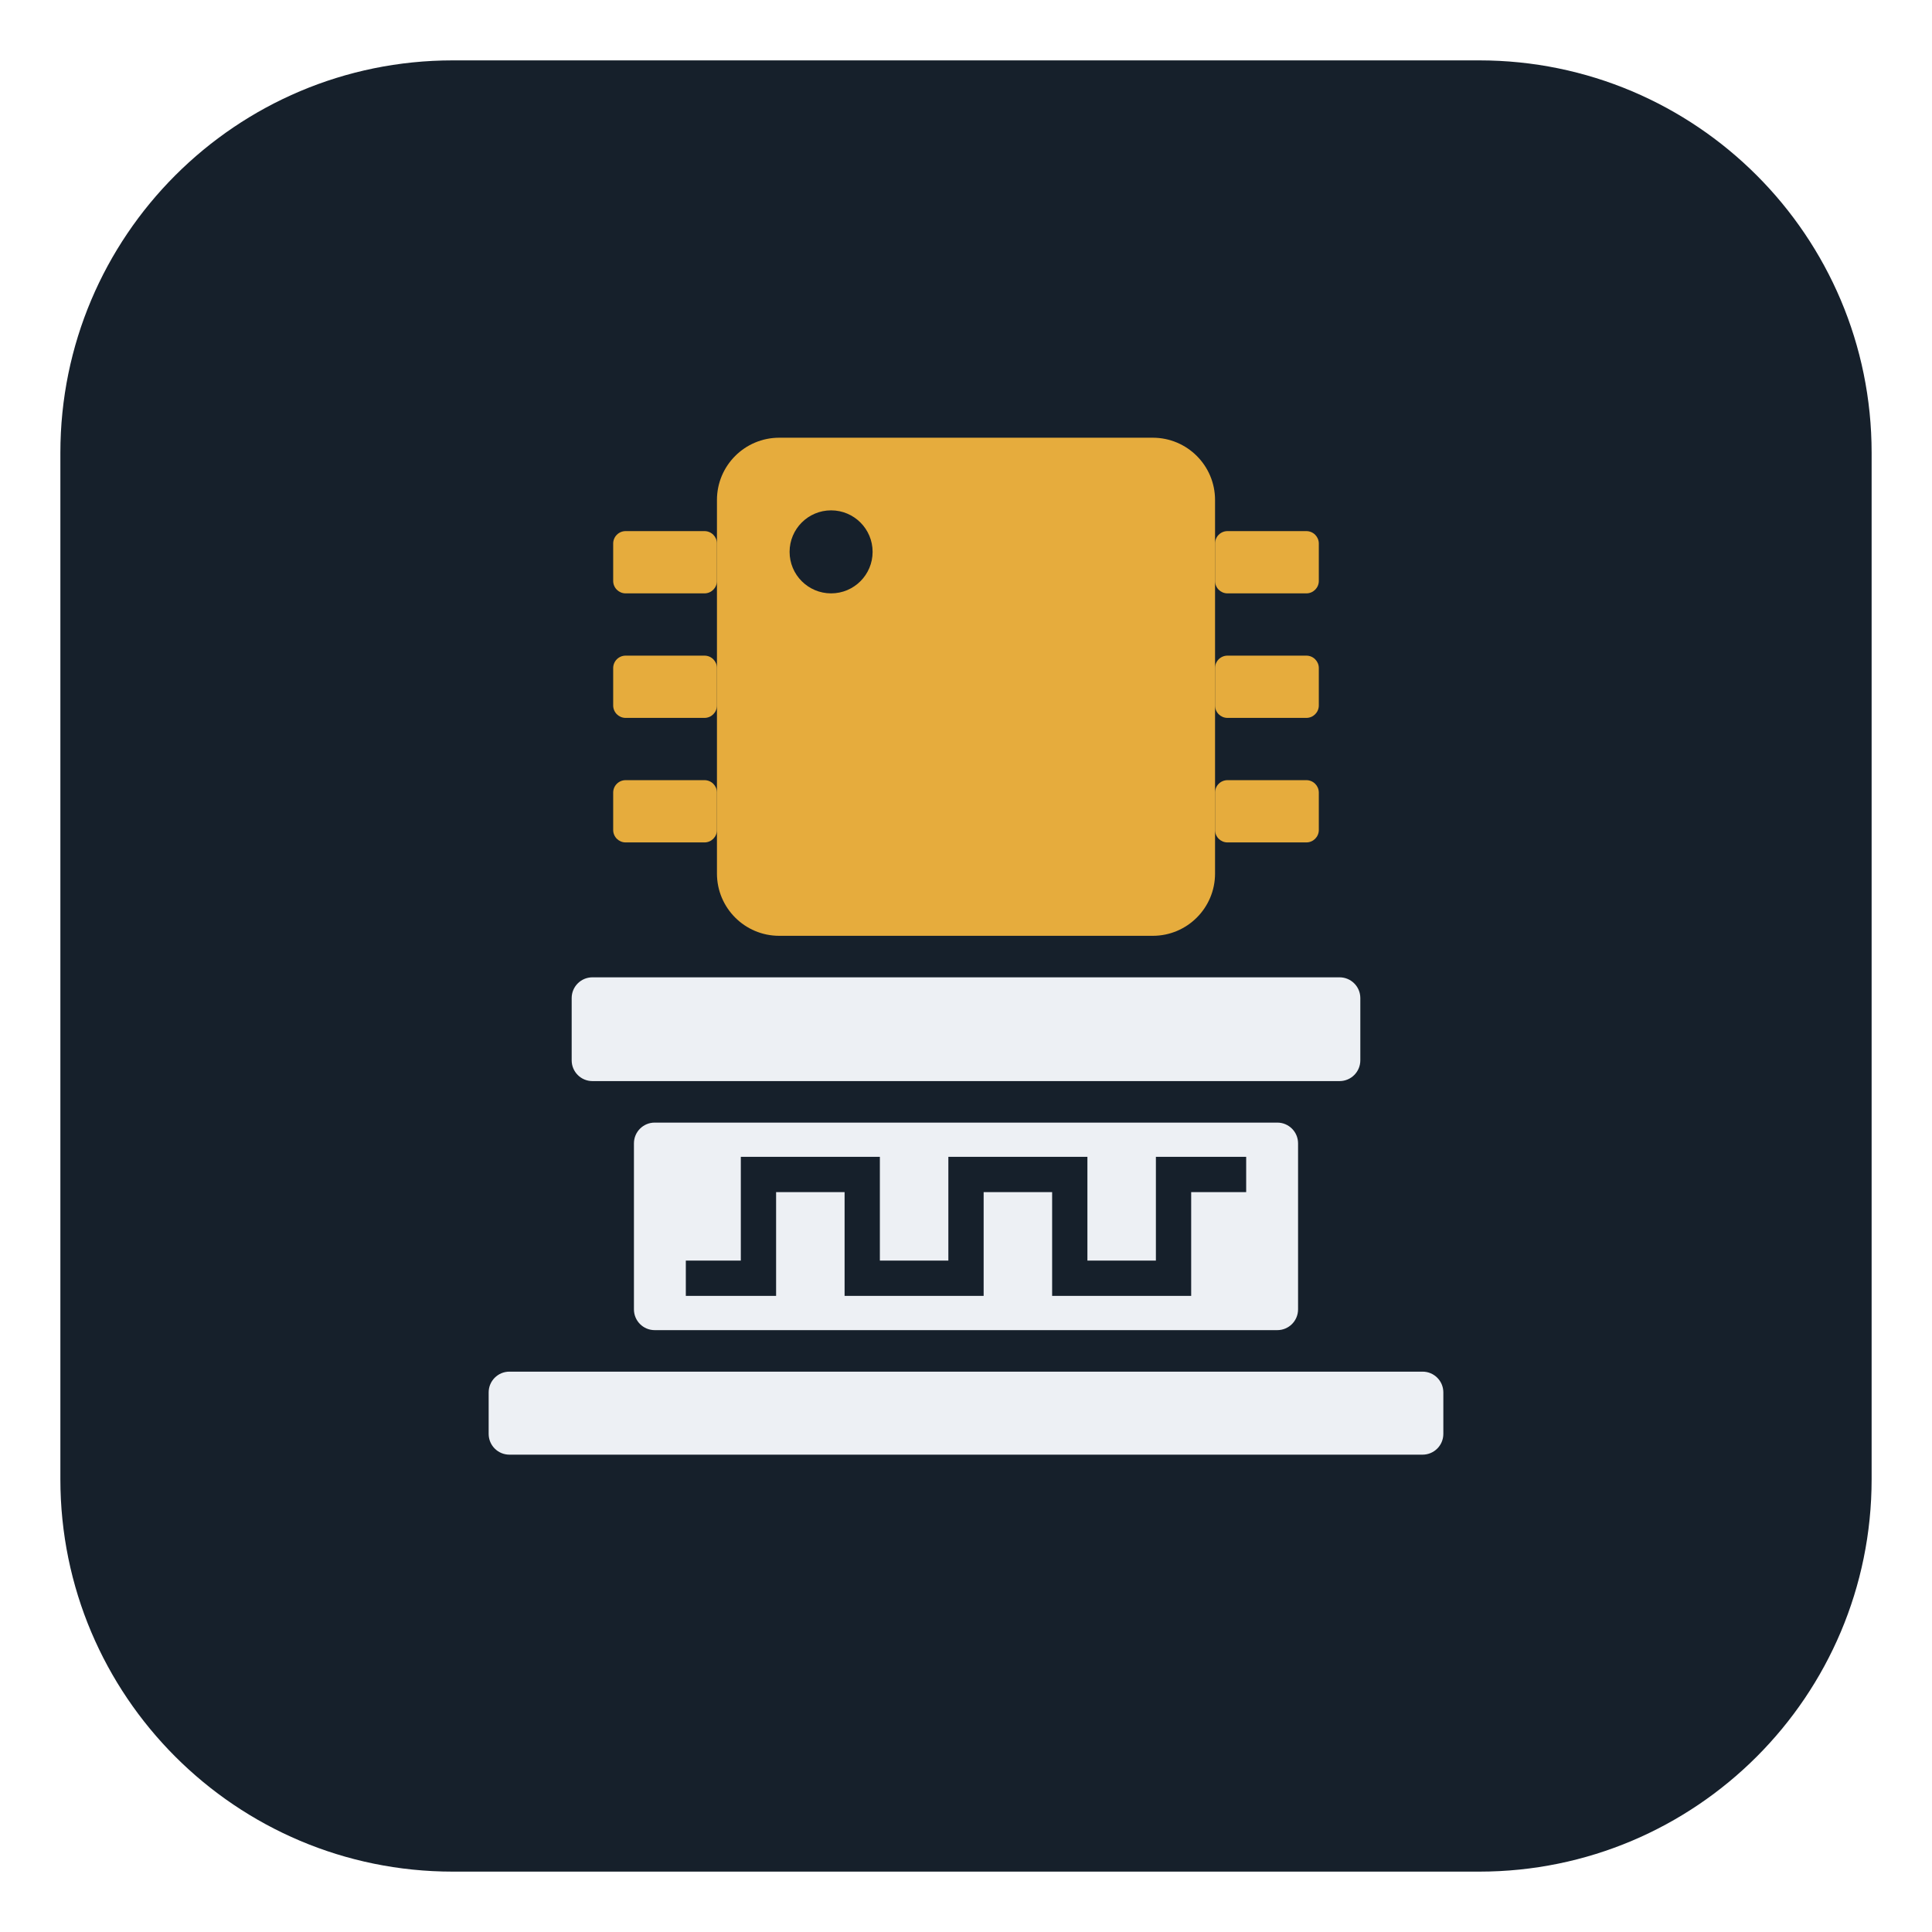
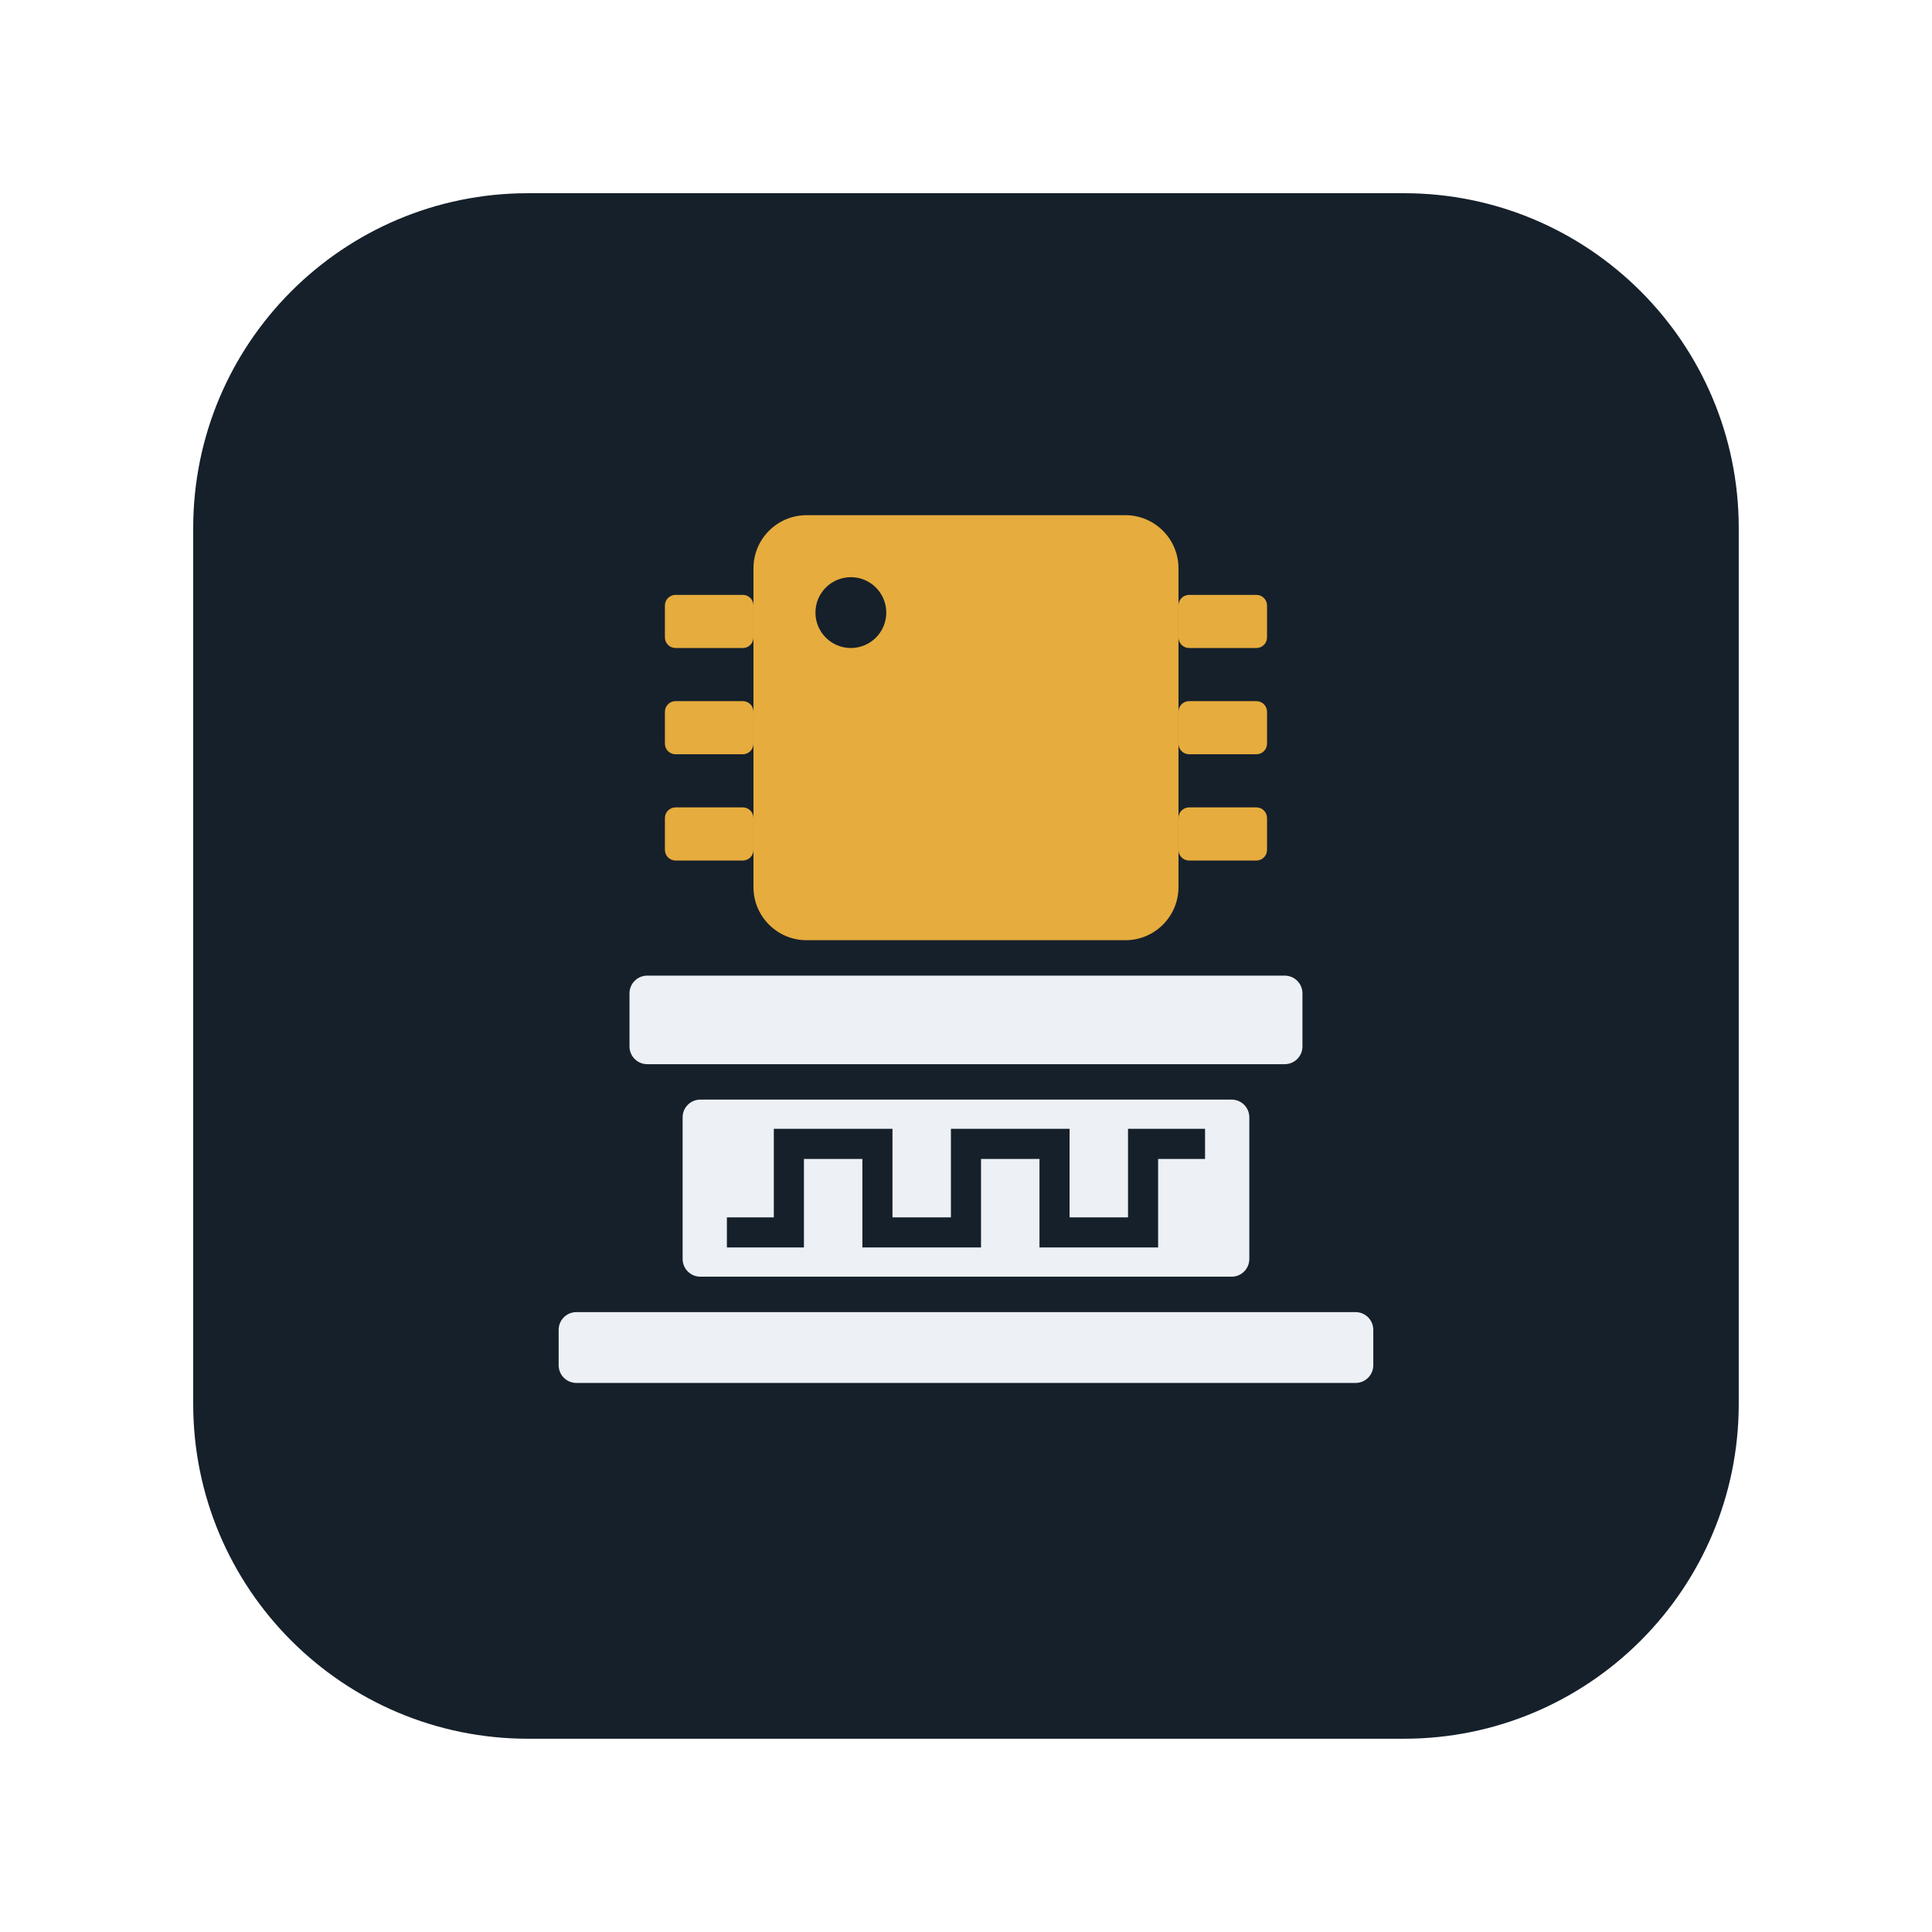
- <svg xmlns="http://www.w3.org/2000/svg" width="128" height="128" viewBox="0 0 128 128" role="img">
-   <rect x="4" y="4" width="120" height="120" rx="26" fill="#16202b" />
-   <g transform="translate(20 18) scale(1.375)">
-     <g fill="#e6ac3d">
-       <rect x="15" y="12.5" width="5" height="3" rx="0.6" />
-       <rect x="44" y="12.5" width="5" height="3" rx="0.6" />
-       <rect x="15" y="18.5" width="5" height="3" rx="0.6" />
-       <rect x="44" y="18.5" width="5" height="3" rx="0.6" />
-       <rect x="15" y="24.5" width="5" height="3" rx="0.6" />
-       <rect x="44" y="24.5" width="5" height="3" rx="0.6" />
-       <rect x="20" y="8" width="24" height="24" rx="3" />
-     </g>
-     <circle cx="25.5" cy="13.5" r="2" fill="#16202b" />
-     <g fill="#edf0f4">
-       <rect x="13" y="34" width="38" height="5" rx="1" />
-       <path fill-rule="evenodd" d="M17 41H47A1 1 0 0 1 48 42V50A1 1 0 0 1 47 51H17A1 1 0 0 1 16 50V42A1 1 0 0 1 17 41ZM18.5 49.35L22.85 49.35L22.85 44.35L26.15 44.35L26.15 49.35L32.85 49.35L32.85 44.35L36.15 44.35L36.15 49.35L42.85 49.35L42.85 44.35L45.5 44.35L45.5 42.65L41.15 42.65L41.15 47.65L37.85 47.65L37.85 42.65L31.15 42.65L31.15 47.65L27.85 47.65L27.85 42.65L21.15 42.65L21.15 47.65L18.5 47.65Z" />
-       <rect x="9" y="53" width="46" height="4" rx="1" />
+ <svg xmlns="http://www.w3.org/2000/svg" width="40" height="40" viewBox="0 0 128 128" role="img">
+   <g transform="translate(9.387 9.387) scale(0.8533)">
+     <rect x="4" y="4" width="120" height="120" rx="26" fill="#16202b" />
+     <g transform="translate(20 18) scale(1.375)">
+       <g fill="#e6ac3d">
+         <rect x="15" y="12.5" width="5" height="3" rx="0.6" />
+         <rect x="44" y="12.5" width="5" height="3" rx="0.6" />
+         <rect x="15" y="18.5" width="5" height="3" rx="0.6" />
+         <rect x="44" y="18.5" width="5" height="3" rx="0.6" />
+         <rect x="15" y="24.5" width="5" height="3" rx="0.6" />
+         <rect x="44" y="24.5" width="5" height="3" rx="0.6" />
+         <rect x="20" y="8" width="24" height="24" rx="3" />
+       </g>
+       <circle cx="25.5" cy="13.5" r="2" fill="#16202b" />
+       <g fill="#edf0f4">
+         <rect x="13" y="34" width="38" height="5" rx="1" />
+         <path fill-rule="evenodd" d="M17 41H47A1 1 0 0 1 48 42V50A1 1 0 0 1 47 51H17A1 1 0 0 1 16 50V42A1 1 0 0 1 17 41ZM18.5 49.35L22.85 49.35L22.85 44.35L26.15 44.35L26.15 49.35L32.85 49.35L32.85 44.35L36.15 44.35L36.15 49.35L42.85 49.35L42.85 44.35L45.5 44.35L45.5 42.65L41.15 42.65L41.15 47.65L37.85 47.65L37.85 42.65L31.15 42.65L31.15 47.65L27.85 47.65L27.85 42.65L21.15 42.65L21.15 47.65L18.5 47.65Z" />
+         <rect x="9" y="53" width="46" height="4" rx="1" />
+       </g>
    </g>
  </g>
</svg>
